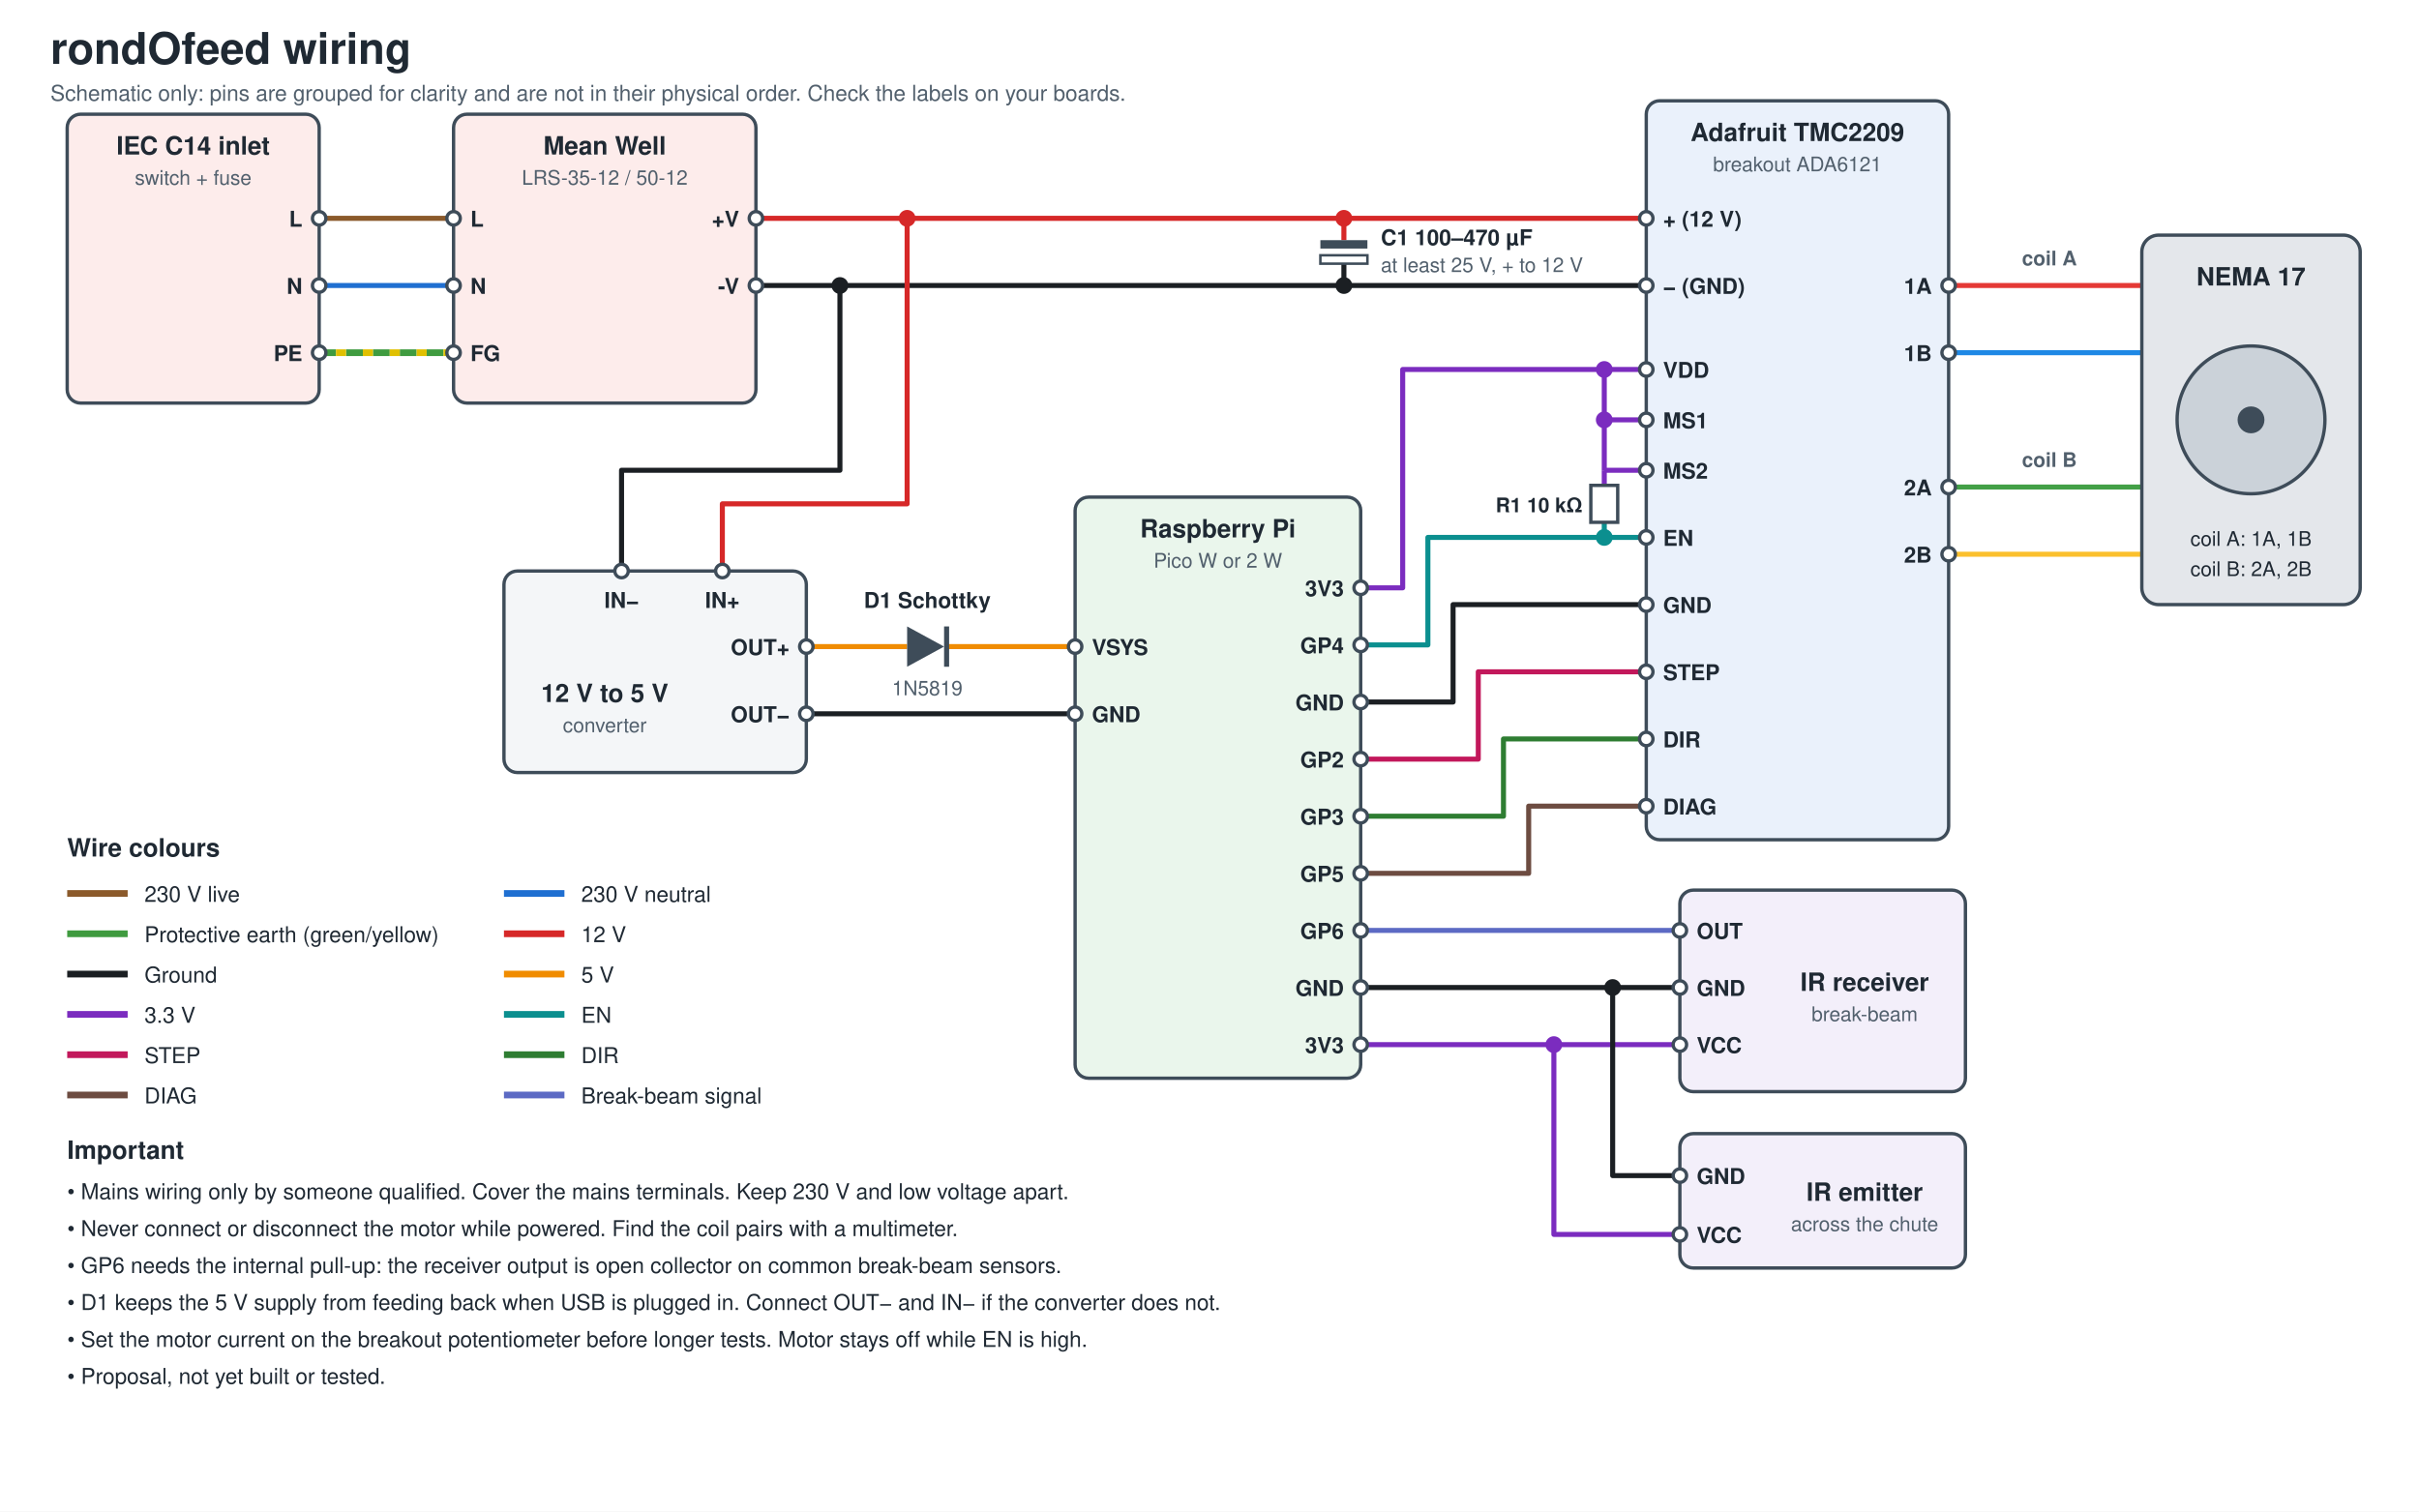
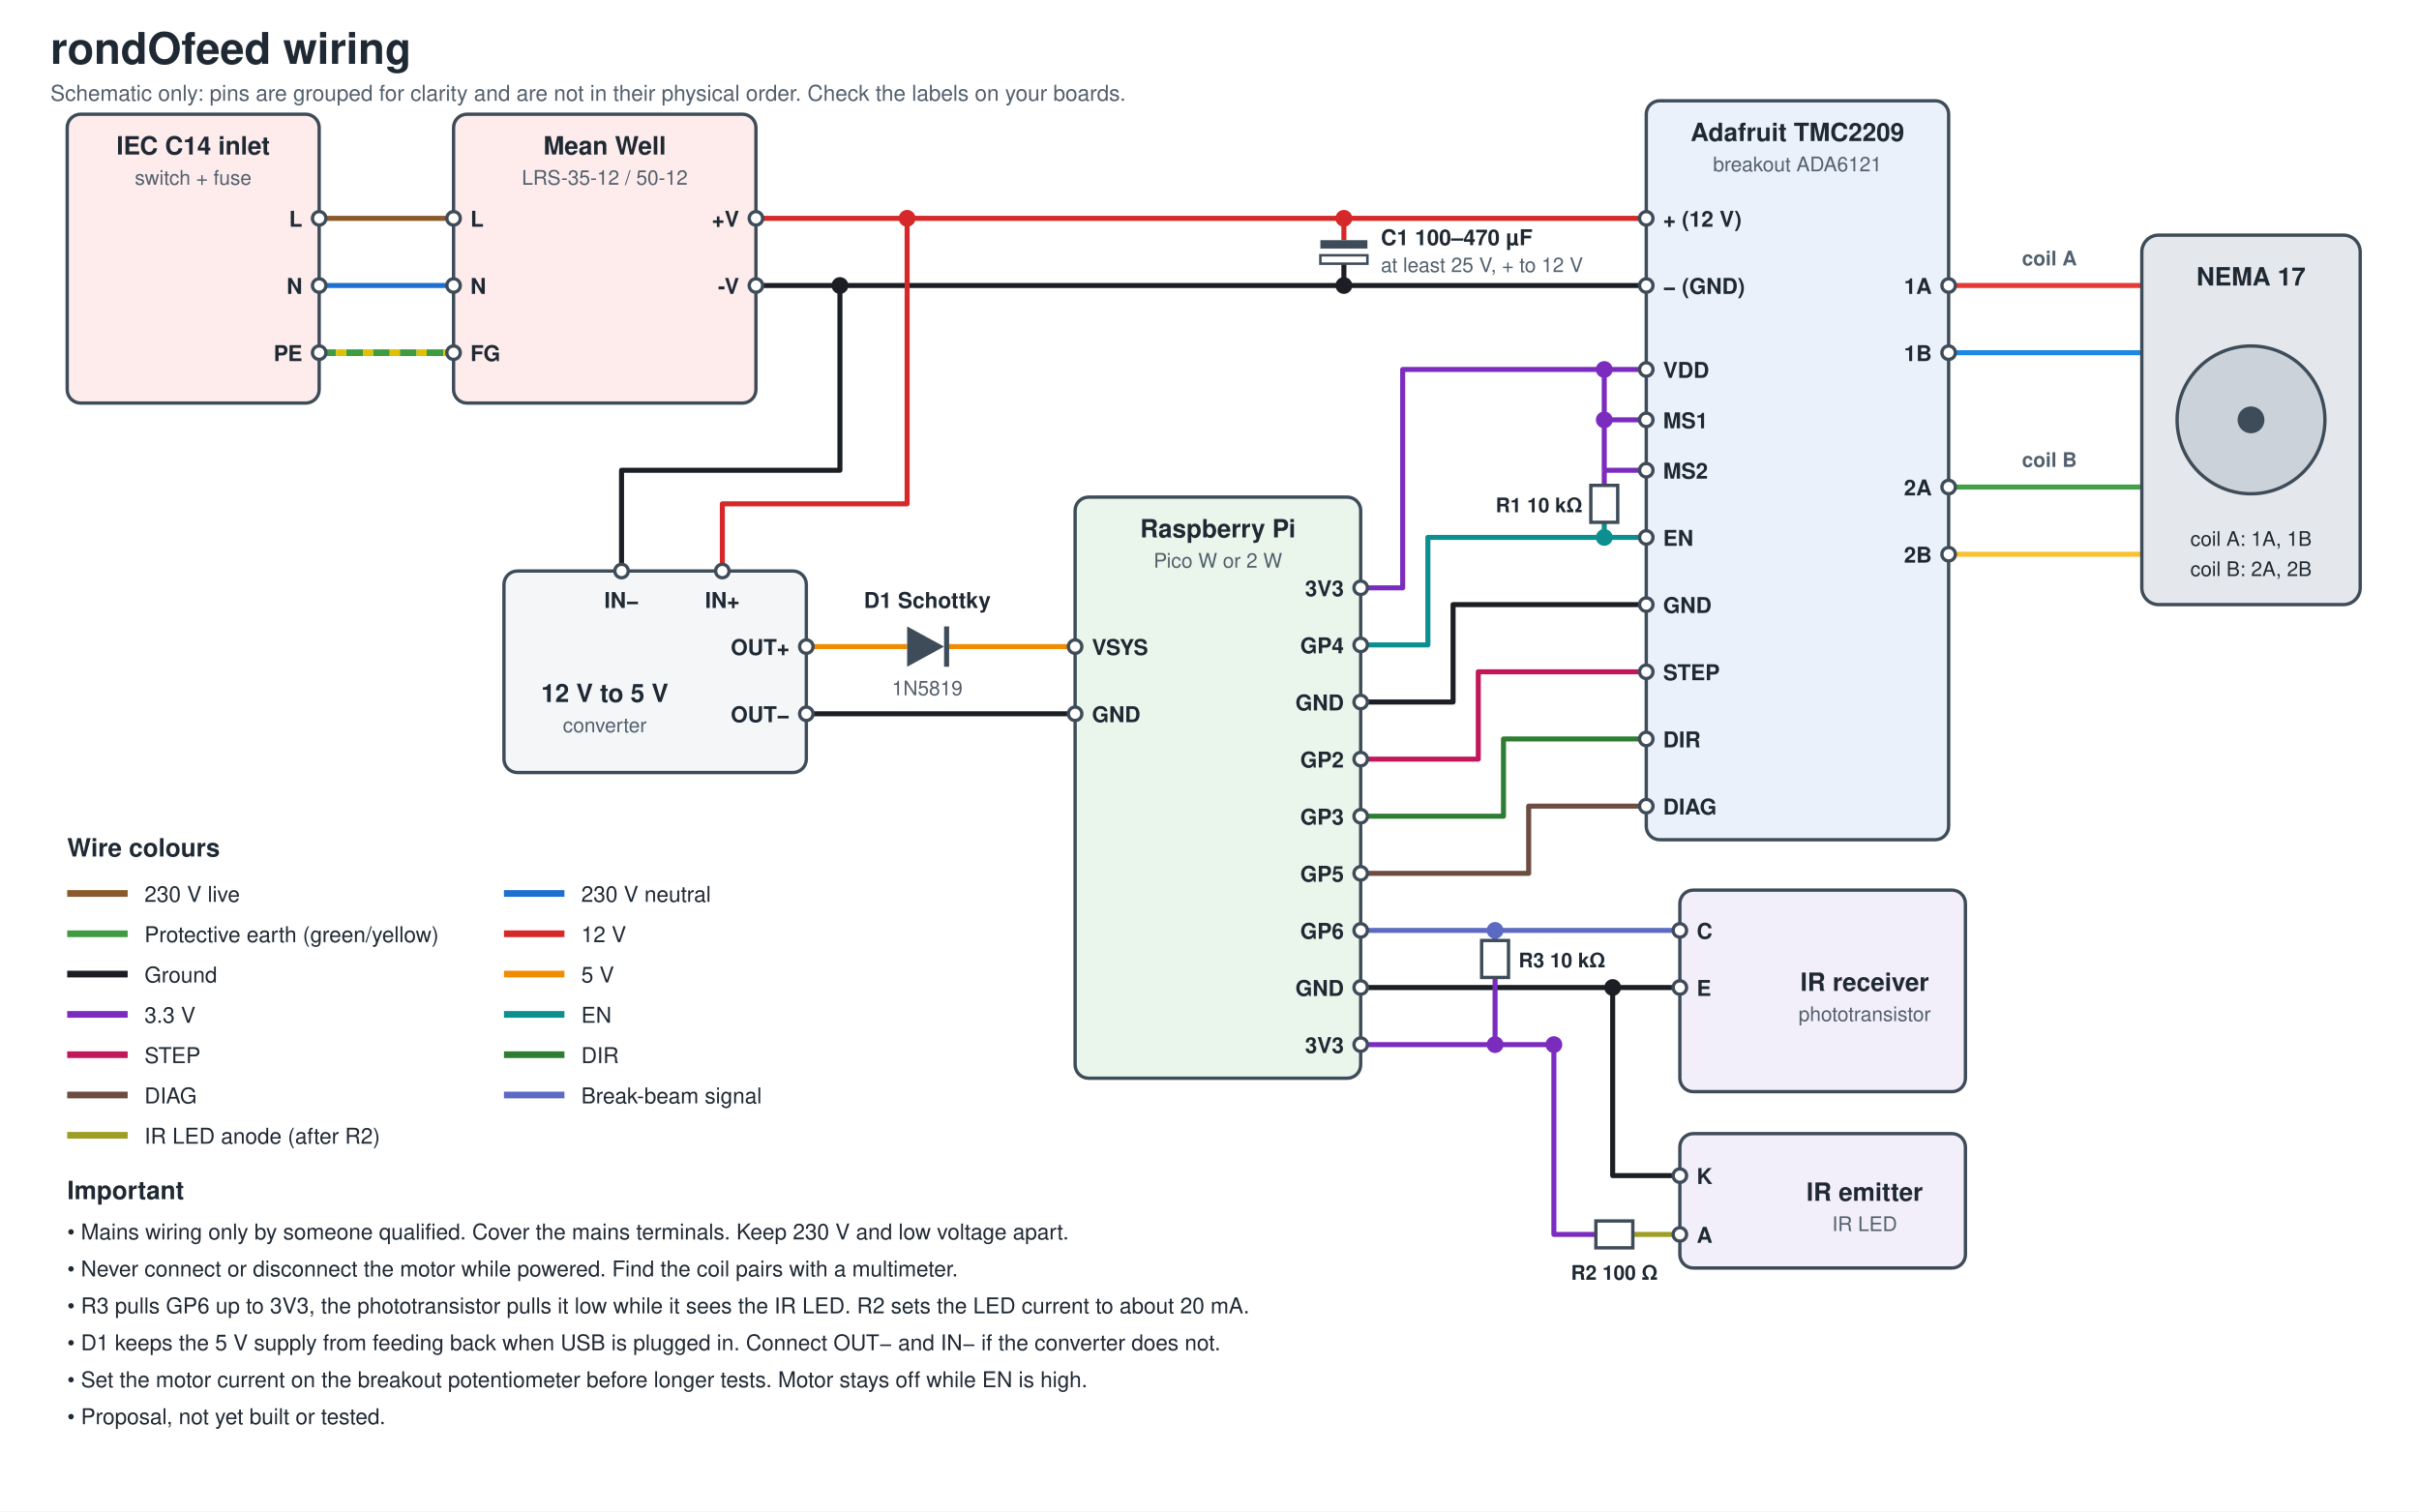
<svg xmlns="http://www.w3.org/2000/svg" viewBox="0 0 1440 900" width="1440" height="900" font-family="Helvetica, Arial, sans-serif">
  <rect width="1440" height="900" fill="#ffffff" />
  <text x="30" y="38" font-size="26" text-anchor="start" font-weight="700" fill="#1f2933">rondOfeed wiring</text>
  <text x="30" y="60" font-size="13" text-anchor="start" font-weight="400" fill="#52606d">Schematic only: pins are grouped for clarity and are not in their physical order. Check the labels on your boards.</text>
  <polyline points="190,130 270,130" fill="none" stroke="#8b5a2b" stroke-width="3" stroke-linejoin="round" />
  <polyline points="190,170 270,170" fill="none" stroke="#1f6fd1" stroke-width="3" stroke-linejoin="round" />
  <polyline points="190,210 270,210" fill="none" stroke="#3f9b3f" stroke-width="4" stroke-linejoin="round" stroke-dasharray="10 6" />
  <polyline points="190,210 270,210" fill="none" stroke="#e0c000" stroke-width="4" stroke-linejoin="round" stroke-dasharray="0 10 6 0" />
  <polyline points="450,130 980,130" fill="none" stroke="#d62828" stroke-width="3" stroke-linejoin="round" />
  <polyline points="450,170 980,170" fill="none" stroke="#1b1f23" stroke-width="3" stroke-linejoin="round" />
  <polyline points="540,130 540,300 430,300 430,340" fill="none" stroke="#d62828" stroke-width="3" stroke-linejoin="round" />
  <circle cx="540" cy="130" r="5" fill="#d62828" />
  <polyline points="500,170 500,280 370,280 370,340" fill="none" stroke="#1b1f23" stroke-width="3" stroke-linejoin="round" />
  <circle cx="500" cy="170" r="5" fill="#1b1f23" />
  <polyline points="800,130 800,143" fill="none" stroke="#d62828" stroke-width="3" stroke-linejoin="round" />
  <polyline points="800,157 800,170" fill="none" stroke="#1b1f23" stroke-width="3" stroke-linejoin="round" />
  <circle cx="800" cy="130" r="5" fill="#d62828" />
  <circle cx="800" cy="170" r="5" fill="#1b1f23" />
  <rect x="786" y="143" width="28" height="5" fill="#3e4c59" />
  <rect x="786" y="152" width="28" height="5" fill="#fff" stroke="#3e4c59" stroke-width="1.5" />
  <text x="822" y="146" font-size="13" text-anchor="start" font-weight="600" fill="#1f2933">C1  100–470 µF</text>
  <text x="822" y="162" font-size="12" text-anchor="start" font-weight="400" fill="#52606d">at least 25 V, + to 12 V</text>
  <polyline points="480,385 540,385" fill="none" stroke="#f08c00" stroke-width="3" stroke-linejoin="round" />
  <polyline points="564,385 640,385" fill="none" stroke="#f08c00" stroke-width="3" stroke-linejoin="round" />
  <polyline points="480,425 640,425" fill="none" stroke="#1b1f23" stroke-width="3" stroke-linejoin="round" />
  <polygon points="540,373 540,397 562,385" fill="#3e4c59" />
  <rect x="562" y="373" width="3" height="24" fill="#3e4c59" />
  <text x="552" y="362" font-size="13" text-anchor="middle" font-weight="600" fill="#1f2933">D1 Schottky</text>
  <text x="552" y="414" font-size="12" text-anchor="middle" font-weight="400" fill="#52606d">1N5819</text>
  <polyline points="810,350 835,350 835,220 980,220" fill="none" stroke="#7b2cbf" stroke-width="3" stroke-linejoin="round" />
  <polyline points="810,384 850,384 850,320 980,320" fill="none" stroke="#0b8f8f" stroke-width="3" stroke-linejoin="round" />
  <polyline points="810,418 865,418 865,360 980,360" fill="none" stroke="#1b1f23" stroke-width="3" stroke-linejoin="round" />
  <polyline points="810,452 880,452 880,400 980,400" fill="none" stroke="#c2185b" stroke-width="3" stroke-linejoin="round" />
  <polyline points="810,486 895,486 895,440 980,440" fill="none" stroke="#2e7d32" stroke-width="3" stroke-linejoin="round" />
  <polyline points="810,520 910,520 910,480 980,480" fill="none" stroke="#6d4c41" stroke-width="3" stroke-linejoin="round" />
  <polyline points="955,220 955,280" fill="none" stroke="#7b2cbf" stroke-width="3" stroke-linejoin="round" />
  <circle cx="955" cy="220" r="5" fill="#7b2cbf" />
  <polyline points="955,250 980,250" fill="none" stroke="#7b2cbf" stroke-width="3" stroke-linejoin="round" />
  <polyline points="955,280 980,280" fill="none" stroke="#7b2cbf" stroke-width="3" stroke-linejoin="round" />
  <circle cx="955" cy="250" r="5" fill="#7b2cbf" />
  <polyline points="955,280 955,289" fill="none" stroke="#7b2cbf" stroke-width="3" stroke-linejoin="round" />
  <polyline points="955,311 955,320" fill="none" stroke="#0b8f8f" stroke-width="3" stroke-linejoin="round" />
  <circle cx="955" cy="320" r="5" fill="#0b8f8f" />
  <rect x="947" y="289" width="16" height="22" fill="#fff" stroke="#3e4c59" stroke-width="2" />
  <text x="942" y="305" font-size="12" text-anchor="end" font-weight="600" fill="#1f2933">R1 10 kΩ</text>
  <polyline points="810,554 1000,554" fill="none" stroke="#5c6ac4" stroke-width="3" stroke-linejoin="round" />
  <polyline points="810,588 1000,588" fill="none" stroke="#1b1f23" stroke-width="3" stroke-linejoin="round" />
-   <polyline points="810,622 1000,622" fill="none" stroke="#7b2cbf" stroke-width="3" stroke-linejoin="round" />
-   <polyline points="925,622 925,735 1000,735" fill="none" stroke="#7b2cbf" stroke-width="3" stroke-linejoin="round" />
+   <polyline points="810,622 925,622" fill="none" stroke="#7b2cbf" stroke-width="3" stroke-linejoin="round" />
+   <polyline points="890,622 890,582" fill="none" stroke="#7b2cbf" stroke-width="3" stroke-linejoin="round" />
+   <circle cx="890" cy="622" r="5" fill="#7b2cbf" />
+   <polyline points="890,560 890,554" fill="none" stroke="#5c6ac4" stroke-width="3" stroke-linejoin="round" />
+   <circle cx="890" cy="554" r="5" fill="#5c6ac4" />
+   <rect x="882" y="560" width="16" height="22" fill="#fff" stroke="#3e4c59" stroke-width="2" />
+   <text x="904" y="576" font-size="12" text-anchor="start" font-weight="600" fill="#1f2933">R3 10 kΩ</text>
+   <polyline points="925,622 925,735 950,735" fill="none" stroke="#7b2cbf" stroke-width="3" stroke-linejoin="round" />
+   <polyline points="972,735 1000,735" fill="none" stroke="#9e9d24" stroke-width="3" stroke-linejoin="round" />
+   <rect x="950" y="727" width="22" height="16" fill="#fff" stroke="#3e4c59" stroke-width="2" />
+   <text x="961" y="762" font-size="12" text-anchor="middle" font-weight="600" fill="#1f2933">R2 100 Ω</text>
  <circle cx="925" cy="622" r="5" fill="#7b2cbf" />
  <polyline points="960,588 960,700 1000,700" fill="none" stroke="#1b1f23" stroke-width="3" stroke-linejoin="round" />
  <circle cx="960" cy="588" r="5" fill="#1b1f23" />
  <polyline points="1160,170 1275,170" fill="none" stroke="#e53935" stroke-width="3" stroke-linejoin="round" />
  <polyline points="1160,210 1275,210" fill="none" stroke="#1e88e5" stroke-width="3" stroke-linejoin="round" />
  <polyline points="1160,290 1275,290" fill="none" stroke="#43a047" stroke-width="3" stroke-linejoin="round" />
  <polyline points="1160,330 1275,330" fill="none" stroke="#fbc02d" stroke-width="3" stroke-linejoin="round" />
  <rect x="40" y="68" width="150" height="172" rx="8" fill="#fdeceb" stroke="#3e4c59" stroke-width="2" />
  <text x="115.0" y="92" font-size="15" text-anchor="middle" font-weight="700" fill="#1f2933">IEC C14 inlet</text>
  <text x="115.0" y="110" font-size="12" text-anchor="middle" font-weight="400" fill="#52606d">switch + fuse</text>
  <circle cx="190" cy="130" r="4" fill="#fff" stroke="#3e4c59" stroke-width="2" />
  <text x="180" y="135" font-size="13" text-anchor="end" font-weight="600" fill="#1f2933">L</text>
  <circle cx="190" cy="170" r="4" fill="#fff" stroke="#3e4c59" stroke-width="2" />
  <text x="180" y="175" font-size="13" text-anchor="end" font-weight="600" fill="#1f2933">N</text>
  <circle cx="190" cy="210" r="4" fill="#fff" stroke="#3e4c59" stroke-width="2" />
  <text x="180" y="215" font-size="13" text-anchor="end" font-weight="600" fill="#1f2933">PE</text>
  <rect x="270" y="68" width="180" height="172" rx="8" fill="#fdeceb" stroke="#3e4c59" stroke-width="2" />
  <text x="360.0" y="92" font-size="15" text-anchor="middle" font-weight="700" fill="#1f2933">Mean Well</text>
  <text x="360.0" y="110" font-size="12" text-anchor="middle" font-weight="400" fill="#52606d">LRS-35-12 / 50-12</text>
  <circle cx="270" cy="130" r="4" fill="#fff" stroke="#3e4c59" stroke-width="2" />
  <text x="280" y="135" font-size="13" text-anchor="start" font-weight="600" fill="#1f2933">L</text>
  <circle cx="270" cy="170" r="4" fill="#fff" stroke="#3e4c59" stroke-width="2" />
  <text x="280" y="175" font-size="13" text-anchor="start" font-weight="600" fill="#1f2933">N</text>
  <circle cx="270" cy="210" r="4" fill="#fff" stroke="#3e4c59" stroke-width="2" />
  <text x="280" y="215" font-size="13" text-anchor="start" font-weight="600" fill="#1f2933">FG</text>
  <circle cx="450" cy="130" r="4" fill="#fff" stroke="#3e4c59" stroke-width="2" />
  <text x="440" y="135" font-size="13" text-anchor="end" font-weight="600" fill="#1f2933">+V</text>
  <circle cx="450" cy="170" r="4" fill="#fff" stroke="#3e4c59" stroke-width="2" />
  <text x="440" y="175" font-size="13" text-anchor="end" font-weight="600" fill="#1f2933">-V</text>
  <rect x="300" y="340" width="180" height="120" rx="8" fill="#f4f6f8" stroke="#3e4c59" stroke-width="2" />
  <text x="360.0" y="418" font-size="15" text-anchor="middle" font-weight="700" fill="#1f2933">12 V to 5 V</text>
  <text x="360.0" y="436" font-size="12" text-anchor="middle" font-weight="400" fill="#52606d">converter</text>
  <circle cx="430" cy="340" r="4" fill="#fff" stroke="#3e4c59" stroke-width="2" />
  <text x="430" y="362" font-size="13" text-anchor="middle" font-weight="600" fill="#1f2933">IN+</text>
  <circle cx="370" cy="340" r="4" fill="#fff" stroke="#3e4c59" stroke-width="2" />
  <text x="370" y="362" font-size="13" text-anchor="middle" font-weight="600" fill="#1f2933">IN−</text>
  <circle cx="480" cy="385" r="4" fill="#fff" stroke="#3e4c59" stroke-width="2" />
  <text x="470" y="390" font-size="13" text-anchor="end" font-weight="600" fill="#1f2933">OUT+</text>
  <circle cx="480" cy="425" r="4" fill="#fff" stroke="#3e4c59" stroke-width="2" />
  <text x="470" y="430" font-size="13" text-anchor="end" font-weight="600" fill="#1f2933">OUT−</text>
  <rect x="640" y="296" width="170" height="346" rx="8" fill="#eaf6ec" stroke="#3e4c59" stroke-width="2" />
  <text x="725.0" y="320" font-size="15" text-anchor="middle" font-weight="700" fill="#1f2933">Raspberry Pi</text>
  <text x="725.0" y="338" font-size="12" text-anchor="middle" font-weight="400" fill="#52606d">Pico W or 2 W</text>
  <circle cx="640" cy="385" r="4" fill="#fff" stroke="#3e4c59" stroke-width="2" />
  <text x="650" y="390" font-size="13" text-anchor="start" font-weight="600" fill="#1f2933">VSYS</text>
  <circle cx="640" cy="425" r="4" fill="#fff" stroke="#3e4c59" stroke-width="2" />
  <text x="650" y="430" font-size="13" text-anchor="start" font-weight="600" fill="#1f2933">GND</text>
  <circle cx="810" cy="350" r="4" fill="#fff" stroke="#3e4c59" stroke-width="2" />
  <text x="800" y="355" font-size="13" text-anchor="end" font-weight="600" fill="#1f2933">3V3</text>
  <circle cx="810" cy="384" r="4" fill="#fff" stroke="#3e4c59" stroke-width="2" />
  <text x="800" y="389" font-size="13" text-anchor="end" font-weight="600" fill="#1f2933">GP4</text>
  <circle cx="810" cy="418" r="4" fill="#fff" stroke="#3e4c59" stroke-width="2" />
  <text x="800" y="423" font-size="13" text-anchor="end" font-weight="600" fill="#1f2933">GND</text>
  <circle cx="810" cy="452" r="4" fill="#fff" stroke="#3e4c59" stroke-width="2" />
  <text x="800" y="457" font-size="13" text-anchor="end" font-weight="600" fill="#1f2933">GP2</text>
  <circle cx="810" cy="486" r="4" fill="#fff" stroke="#3e4c59" stroke-width="2" />
  <text x="800" y="491" font-size="13" text-anchor="end" font-weight="600" fill="#1f2933">GP3</text>
  <circle cx="810" cy="520" r="4" fill="#fff" stroke="#3e4c59" stroke-width="2" />
  <text x="800" y="525" font-size="13" text-anchor="end" font-weight="600" fill="#1f2933">GP5</text>
  <circle cx="810" cy="554" r="4" fill="#fff" stroke="#3e4c59" stroke-width="2" />
  <text x="800" y="559" font-size="13" text-anchor="end" font-weight="600" fill="#1f2933">GP6</text>
  <circle cx="810" cy="588" r="4" fill="#fff" stroke="#3e4c59" stroke-width="2" />
  <text x="800" y="593" font-size="13" text-anchor="end" font-weight="600" fill="#1f2933">GND</text>
  <circle cx="810" cy="622" r="4" fill="#fff" stroke="#3e4c59" stroke-width="2" />
  <text x="800" y="627" font-size="13" text-anchor="end" font-weight="600" fill="#1f2933">3V3</text>
  <rect x="980" y="60" width="180" height="440" rx="8" fill="#eaf1fb" stroke="#3e4c59" stroke-width="2" />
  <text x="1070.0" y="84" font-size="15" text-anchor="middle" font-weight="700" fill="#1f2933">Adafruit TMC2209</text>
  <text x="1070.0" y="102" font-size="12" text-anchor="middle" font-weight="400" fill="#52606d">breakout ADA6121</text>
  <circle cx="980" cy="130" r="4" fill="#fff" stroke="#3e4c59" stroke-width="2" />
  <text x="990" y="135" font-size="13" text-anchor="start" font-weight="600" fill="#1f2933">+ (12 V)</text>
  <circle cx="980" cy="170" r="4" fill="#fff" stroke="#3e4c59" stroke-width="2" />
  <text x="990" y="175" font-size="13" text-anchor="start" font-weight="600" fill="#1f2933">− (GND)</text>
  <circle cx="980" cy="220" r="4" fill="#fff" stroke="#3e4c59" stroke-width="2" />
  <text x="990" y="225" font-size="13" text-anchor="start" font-weight="600" fill="#1f2933">VDD</text>
  <circle cx="980" cy="250" r="4" fill="#fff" stroke="#3e4c59" stroke-width="2" />
  <text x="990" y="255" font-size="13" text-anchor="start" font-weight="600" fill="#1f2933">MS1</text>
  <circle cx="980" cy="280" r="4" fill="#fff" stroke="#3e4c59" stroke-width="2" />
  <text x="990" y="285" font-size="13" text-anchor="start" font-weight="600" fill="#1f2933">MS2</text>
  <circle cx="980" cy="320" r="4" fill="#fff" stroke="#3e4c59" stroke-width="2" />
  <text x="990" y="325" font-size="13" text-anchor="start" font-weight="600" fill="#1f2933">EN</text>
  <circle cx="980" cy="360" r="4" fill="#fff" stroke="#3e4c59" stroke-width="2" />
  <text x="990" y="365" font-size="13" text-anchor="start" font-weight="600" fill="#1f2933">GND</text>
  <circle cx="980" cy="400" r="4" fill="#fff" stroke="#3e4c59" stroke-width="2" />
  <text x="990" y="405" font-size="13" text-anchor="start" font-weight="600" fill="#1f2933">STEP</text>
  <circle cx="980" cy="440" r="4" fill="#fff" stroke="#3e4c59" stroke-width="2" />
  <text x="990" y="445" font-size="13" text-anchor="start" font-weight="600" fill="#1f2933">DIR</text>
  <circle cx="980" cy="480" r="4" fill="#fff" stroke="#3e4c59" stroke-width="2" />
  <text x="990" y="485" font-size="13" text-anchor="start" font-weight="600" fill="#1f2933">DIAG</text>
  <circle cx="1160" cy="170" r="4" fill="#fff" stroke="#3e4c59" stroke-width="2" />
  <text x="1150" y="175" font-size="13" text-anchor="end" font-weight="600" fill="#1f2933">1A</text>
  <circle cx="1160" cy="210" r="4" fill="#fff" stroke="#3e4c59" stroke-width="2" />
  <text x="1150" y="215" font-size="13" text-anchor="end" font-weight="600" fill="#1f2933">1B</text>
  <circle cx="1160" cy="290" r="4" fill="#fff" stroke="#3e4c59" stroke-width="2" />
  <text x="1150" y="295" font-size="13" text-anchor="end" font-weight="600" fill="#1f2933">2A</text>
  <circle cx="1160" cy="330" r="4" fill="#fff" stroke="#3e4c59" stroke-width="2" />
  <text x="1150" y="335" font-size="13" text-anchor="end" font-weight="600" fill="#1f2933">2B</text>
  <rect x="1000" y="530" width="170" height="120" rx="8" fill="#f3effa" stroke="#3e4c59" stroke-width="2" />
  <text x="1110.0" y="590" font-size="15" text-anchor="middle" font-weight="700" fill="#1f2933">IR receiver</text>
-   <text x="1110.0" y="608" font-size="12" text-anchor="middle" font-weight="400" fill="#52606d">break-beam</text>
+   <text x="1110.0" y="608" font-size="12" text-anchor="middle" font-weight="400" fill="#52606d">phototransistor</text>
  <circle cx="1000" cy="554" r="4" fill="#fff" stroke="#3e4c59" stroke-width="2" />
-   <text x="1010" y="559" font-size="13" text-anchor="start" font-weight="600" fill="#1f2933">OUT</text>
+   <text x="1010" y="559" font-size="13" text-anchor="start" font-weight="600" fill="#1f2933">C</text>
  <circle cx="1000" cy="588" r="4" fill="#fff" stroke="#3e4c59" stroke-width="2" />
-   <text x="1010" y="593" font-size="13" text-anchor="start" font-weight="600" fill="#1f2933">GND</text>
-   <circle cx="1000" cy="622" r="4" fill="#fff" stroke="#3e4c59" stroke-width="2" />
-   <text x="1010" y="627" font-size="13" text-anchor="start" font-weight="600" fill="#1f2933">VCC</text>
+   <text x="1010" y="593" font-size="13" text-anchor="start" font-weight="600" fill="#1f2933">E</text>
  <rect x="1000" y="675" width="170" height="80" rx="8" fill="#f3effa" stroke="#3e4c59" stroke-width="2" />
  <text x="1110.0" y="715" font-size="15" text-anchor="middle" font-weight="700" fill="#1f2933">IR emitter</text>
-   <text x="1110.0" y="733" font-size="12" text-anchor="middle" font-weight="400" fill="#52606d">across the chute</text>
+   <text x="1110.0" y="733" font-size="12" text-anchor="middle" font-weight="400" fill="#52606d">IR LED</text>
  <circle cx="1000" cy="700" r="4" fill="#fff" stroke="#3e4c59" stroke-width="2" />
-   <text x="1010" y="705" font-size="13" text-anchor="start" font-weight="600" fill="#1f2933">GND</text>
+   <text x="1010" y="705" font-size="13" text-anchor="start" font-weight="600" fill="#1f2933">K</text>
  <circle cx="1000" cy="735" r="4" fill="#fff" stroke="#3e4c59" stroke-width="2" />
-   <text x="1010" y="740" font-size="13" text-anchor="start" font-weight="600" fill="#1f2933">VCC</text>
+   <text x="1010" y="740" font-size="13" text-anchor="start" font-weight="600" fill="#1f2933">A</text>
  <rect x="1275" y="140" width="130" height="220" rx="10" fill="#e4e7eb" stroke="#3e4c59" stroke-width="2" />
  <text x="1340" y="170" font-size="15" text-anchor="middle" font-weight="700" fill="#1f2933">NEMA 17</text>
  <circle cx="1340" cy="250" r="44" fill="#cbd2d9" stroke="#3e4c59" stroke-width="2" />
  <circle cx="1340" cy="250" r="8" fill="#3e4c59" />
  <text x="1340" y="325" font-size="12" text-anchor="middle" font-weight="400" fill="#1f2933">coil A: 1A, 1B</text>
  <text x="1340" y="343" font-size="12" text-anchor="middle" font-weight="400" fill="#1f2933">coil B: 2A, 2B</text>
  <text x="1220" y="158" font-size="12" text-anchor="middle" font-weight="600" fill="#52606d">coil A</text>
  <text x="1220" y="278" font-size="12" text-anchor="middle" font-weight="600" fill="#52606d">coil B</text>
  <text x="40" y="510" font-size="15" text-anchor="start" font-weight="700" fill="#1f2933">Wire colours</text>
  <polyline points="40,532 76,532" fill="none" stroke="#8b5a2b" stroke-width="4" stroke-linejoin="round" />
  <text x="86" y="537" font-size="13" text-anchor="start" font-weight="400" fill="#1f2933">230 V live</text>
  <polyline points="300,532 336,532" fill="none" stroke="#1f6fd1" stroke-width="4" stroke-linejoin="round" />
  <text x="346" y="537" font-size="13" text-anchor="start" font-weight="400" fill="#1f2933">230 V neutral</text>
  <polyline points="40,556 76,556" fill="none" stroke="#3f9b3f" stroke-width="4" stroke-linejoin="round" />
  <text x="86" y="561" font-size="13" text-anchor="start" font-weight="400" fill="#1f2933">Protective earth (green/yellow)</text>
  <polyline points="300,556 336,556" fill="none" stroke="#d62828" stroke-width="4" stroke-linejoin="round" />
  <text x="346" y="561" font-size="13" text-anchor="start" font-weight="400" fill="#1f2933">12 V</text>
  <polyline points="40,580 76,580" fill="none" stroke="#1b1f23" stroke-width="4" stroke-linejoin="round" />
  <text x="86" y="585" font-size="13" text-anchor="start" font-weight="400" fill="#1f2933">Ground</text>
  <polyline points="300,580 336,580" fill="none" stroke="#f08c00" stroke-width="4" stroke-linejoin="round" />
  <text x="346" y="585" font-size="13" text-anchor="start" font-weight="400" fill="#1f2933">5 V</text>
  <polyline points="40,604 76,604" fill="none" stroke="#7b2cbf" stroke-width="4" stroke-linejoin="round" />
  <text x="86" y="609" font-size="13" text-anchor="start" font-weight="400" fill="#1f2933">3.3 V</text>
  <polyline points="300,604 336,604" fill="none" stroke="#0b8f8f" stroke-width="4" stroke-linejoin="round" />
  <text x="346" y="609" font-size="13" text-anchor="start" font-weight="400" fill="#1f2933">EN</text>
  <polyline points="40,628 76,628" fill="none" stroke="#c2185b" stroke-width="4" stroke-linejoin="round" />
  <text x="86" y="633" font-size="13" text-anchor="start" font-weight="400" fill="#1f2933">STEP</text>
  <polyline points="300,628 336,628" fill="none" stroke="#2e7d32" stroke-width="4" stroke-linejoin="round" />
  <text x="346" y="633" font-size="13" text-anchor="start" font-weight="400" fill="#1f2933">DIR</text>
  <polyline points="40,652 76,652" fill="none" stroke="#6d4c41" stroke-width="4" stroke-linejoin="round" />
  <text x="86" y="657" font-size="13" text-anchor="start" font-weight="400" fill="#1f2933">DIAG</text>
  <polyline points="300,652 336,652" fill="none" stroke="#5c6ac4" stroke-width="4" stroke-linejoin="round" />
  <text x="346" y="657" font-size="13" text-anchor="start" font-weight="400" fill="#1f2933">Break-beam signal</text>
-   <text x="40" y="690" font-size="15" text-anchor="start" font-weight="700" fill="#1f2933">Important</text>
-   <text x="40" y="714" font-size="13" text-anchor="start" font-weight="400" fill="#1f2933">•  Mains wiring only by someone qualified. Cover the mains terminals. Keep 230 V and low voltage apart.</text>
-   <text x="40" y="736" font-size="13" text-anchor="start" font-weight="400" fill="#1f2933">•  Never connect or disconnect the motor while powered. Find the coil pairs with a multimeter.</text>
-   <text x="40" y="758" font-size="13" text-anchor="start" font-weight="400" fill="#1f2933">•  GP6 needs the internal pull-up: the receiver output is open collector on common break-beam sensors.</text>
-   <text x="40" y="780" font-size="13" text-anchor="start" font-weight="400" fill="#1f2933">•  D1 keeps the 5 V supply from feeding back when USB is plugged in. Connect OUT− and IN− if the converter does not.</text>
-   <text x="40" y="802" font-size="13" text-anchor="start" font-weight="400" fill="#1f2933">•  Set the motor current on the breakout potentiometer before longer tests. Motor stays off while EN is high.</text>
-   <text x="40" y="824" font-size="13" text-anchor="start" font-weight="400" fill="#1f2933">•  Proposal, not yet built or tested.</text>
+   <polyline points="40,676 76,676" fill="none" stroke="#9e9d24" stroke-width="4" stroke-linejoin="round" />
+   <text x="86" y="681" font-size="13" text-anchor="start" font-weight="400" fill="#1f2933">IR LED anode (after R2)</text>
+   <text x="40" y="714" font-size="15" text-anchor="start" font-weight="700" fill="#1f2933">Important</text>
+   <text x="40" y="738" font-size="13" text-anchor="start" font-weight="400" fill="#1f2933">•  Mains wiring only by someone qualified. Cover the mains terminals. Keep 230 V and low voltage apart.</text>
+   <text x="40" y="760" font-size="13" text-anchor="start" font-weight="400" fill="#1f2933">•  Never connect or disconnect the motor while powered. Find the coil pairs with a multimeter.</text>
+   <text x="40" y="782" font-size="13" text-anchor="start" font-weight="400" fill="#1f2933">•  R3 pulls GP6 up to 3V3, the phototransistor pulls it low while it sees the IR LED. R2 sets the LED current to about 20 mA.</text>
+   <text x="40" y="804" font-size="13" text-anchor="start" font-weight="400" fill="#1f2933">•  D1 keeps the 5 V supply from feeding back when USB is plugged in. Connect OUT− and IN− if the converter does not.</text>
+   <text x="40" y="826" font-size="13" text-anchor="start" font-weight="400" fill="#1f2933">•  Set the motor current on the breakout potentiometer before longer tests. Motor stays off while EN is high.</text>
+   <text x="40" y="848" font-size="13" text-anchor="start" font-weight="400" fill="#1f2933">•  Proposal, not yet built or tested.</text>
</svg>
